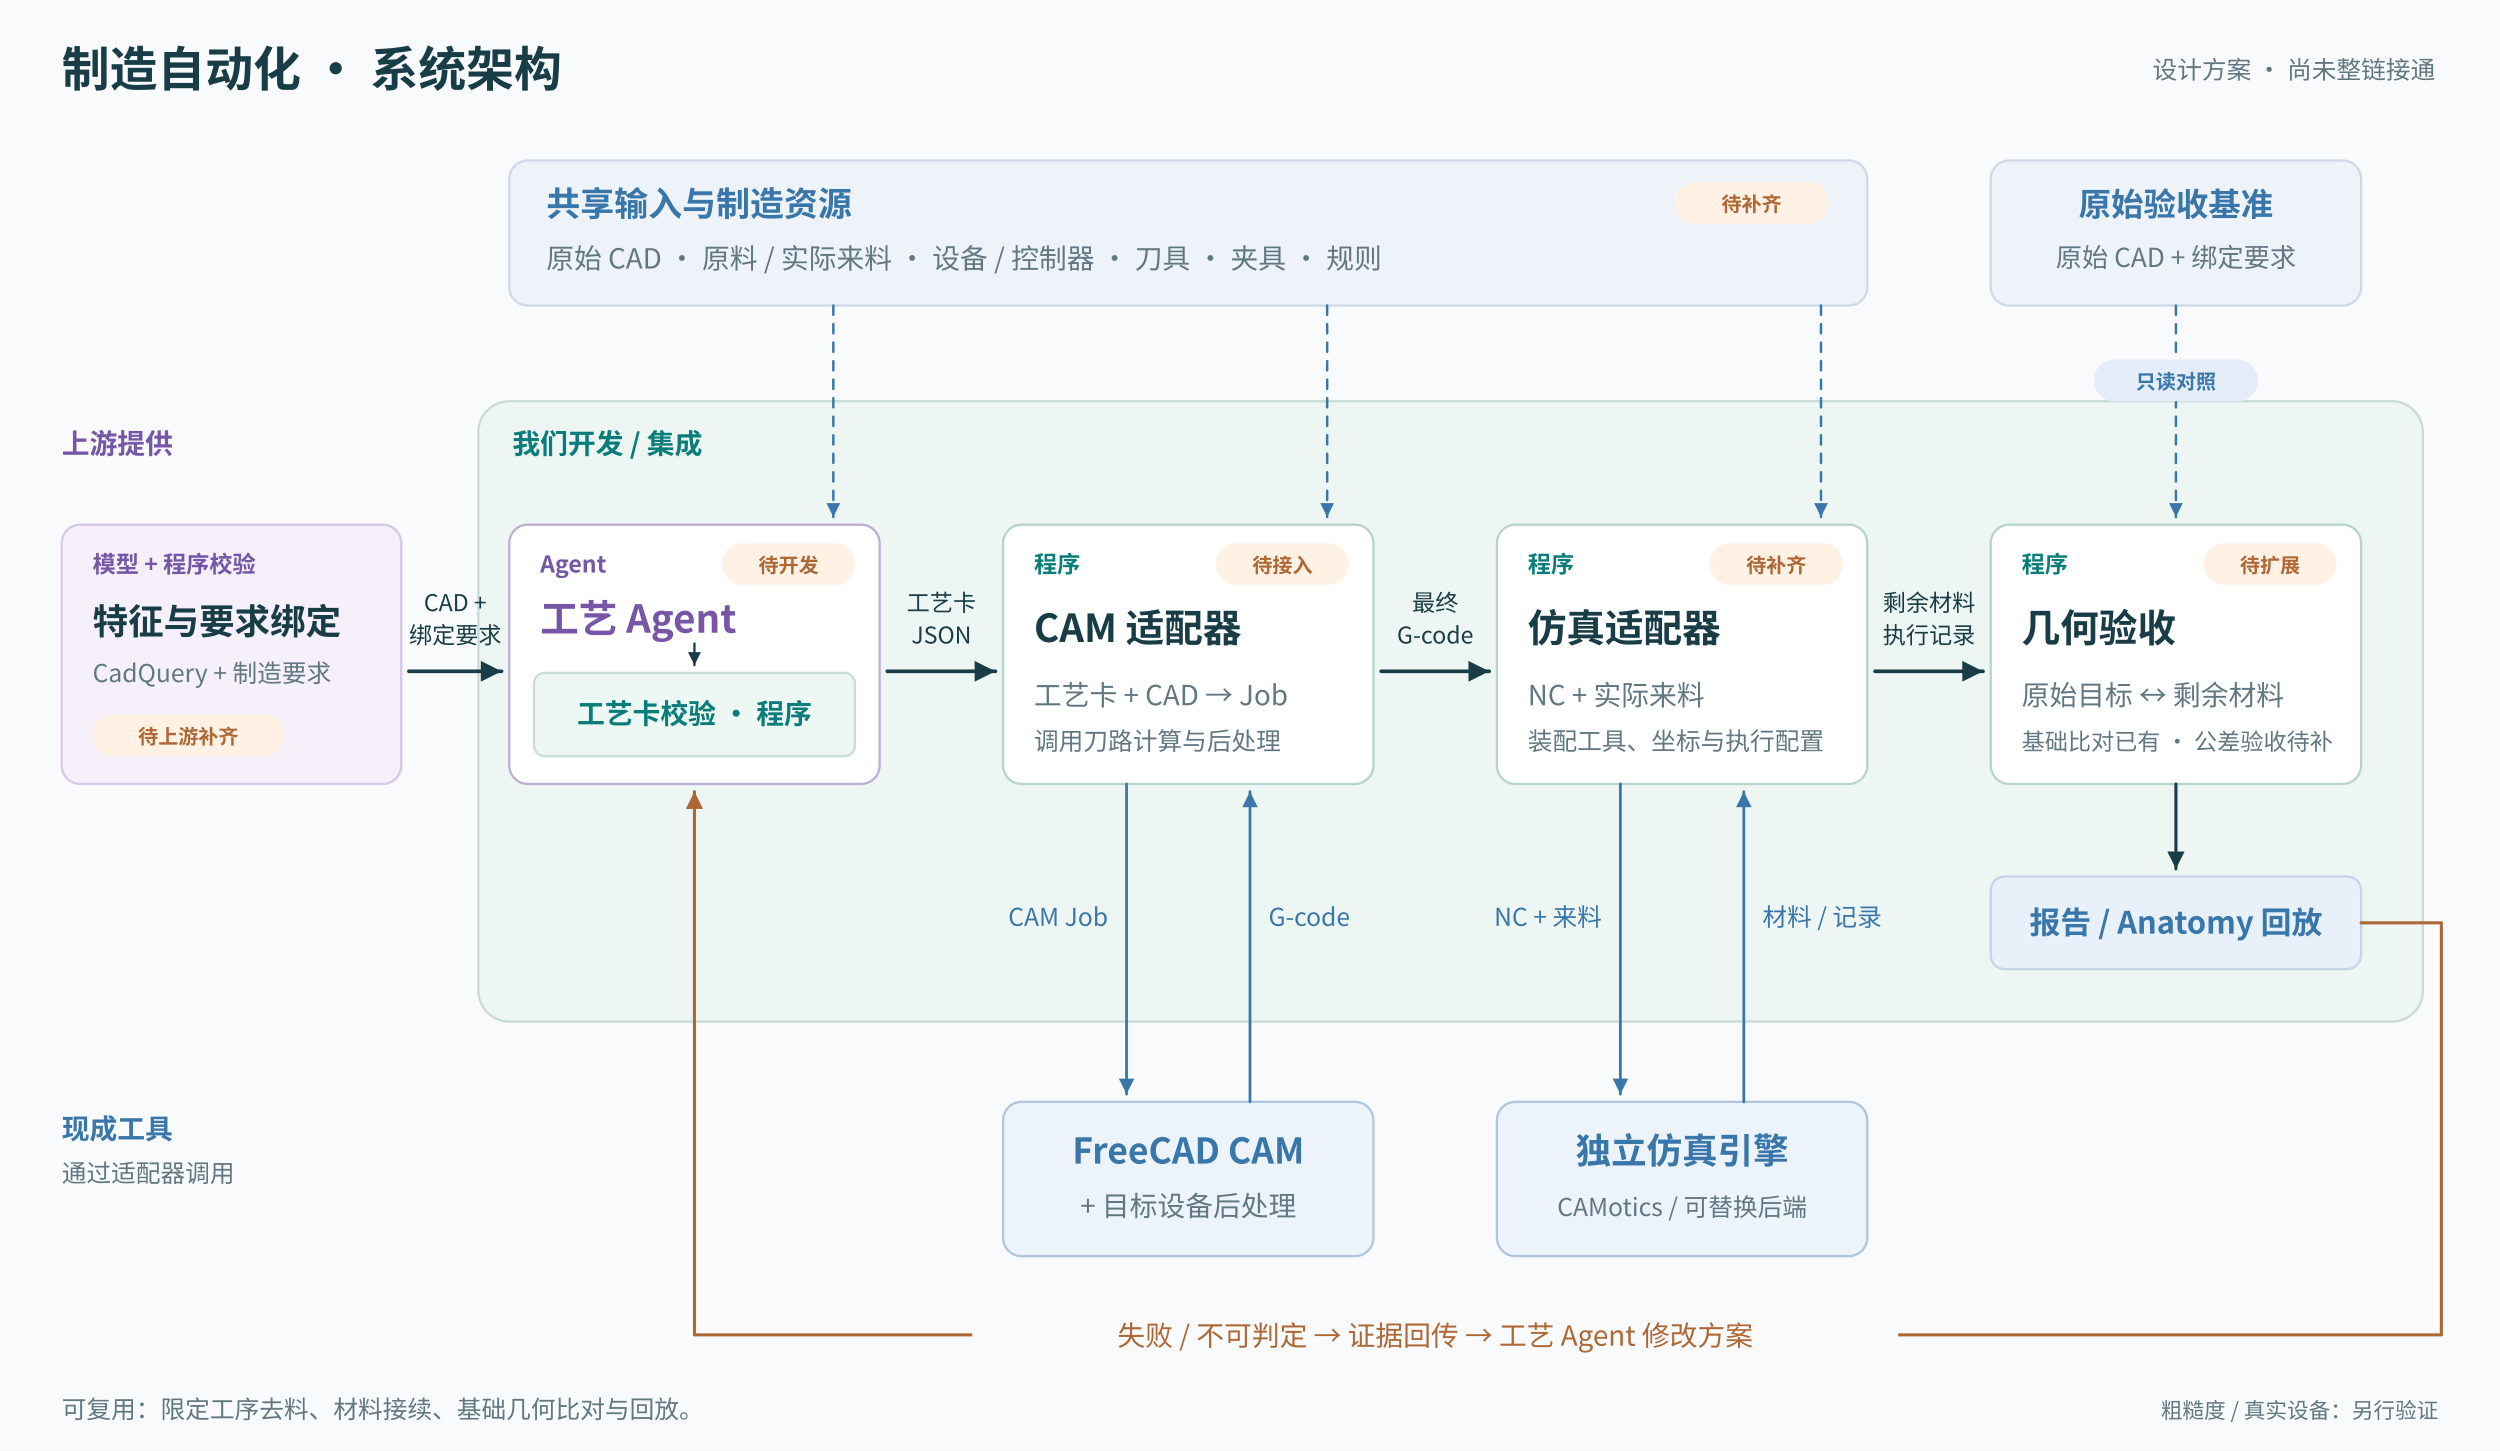
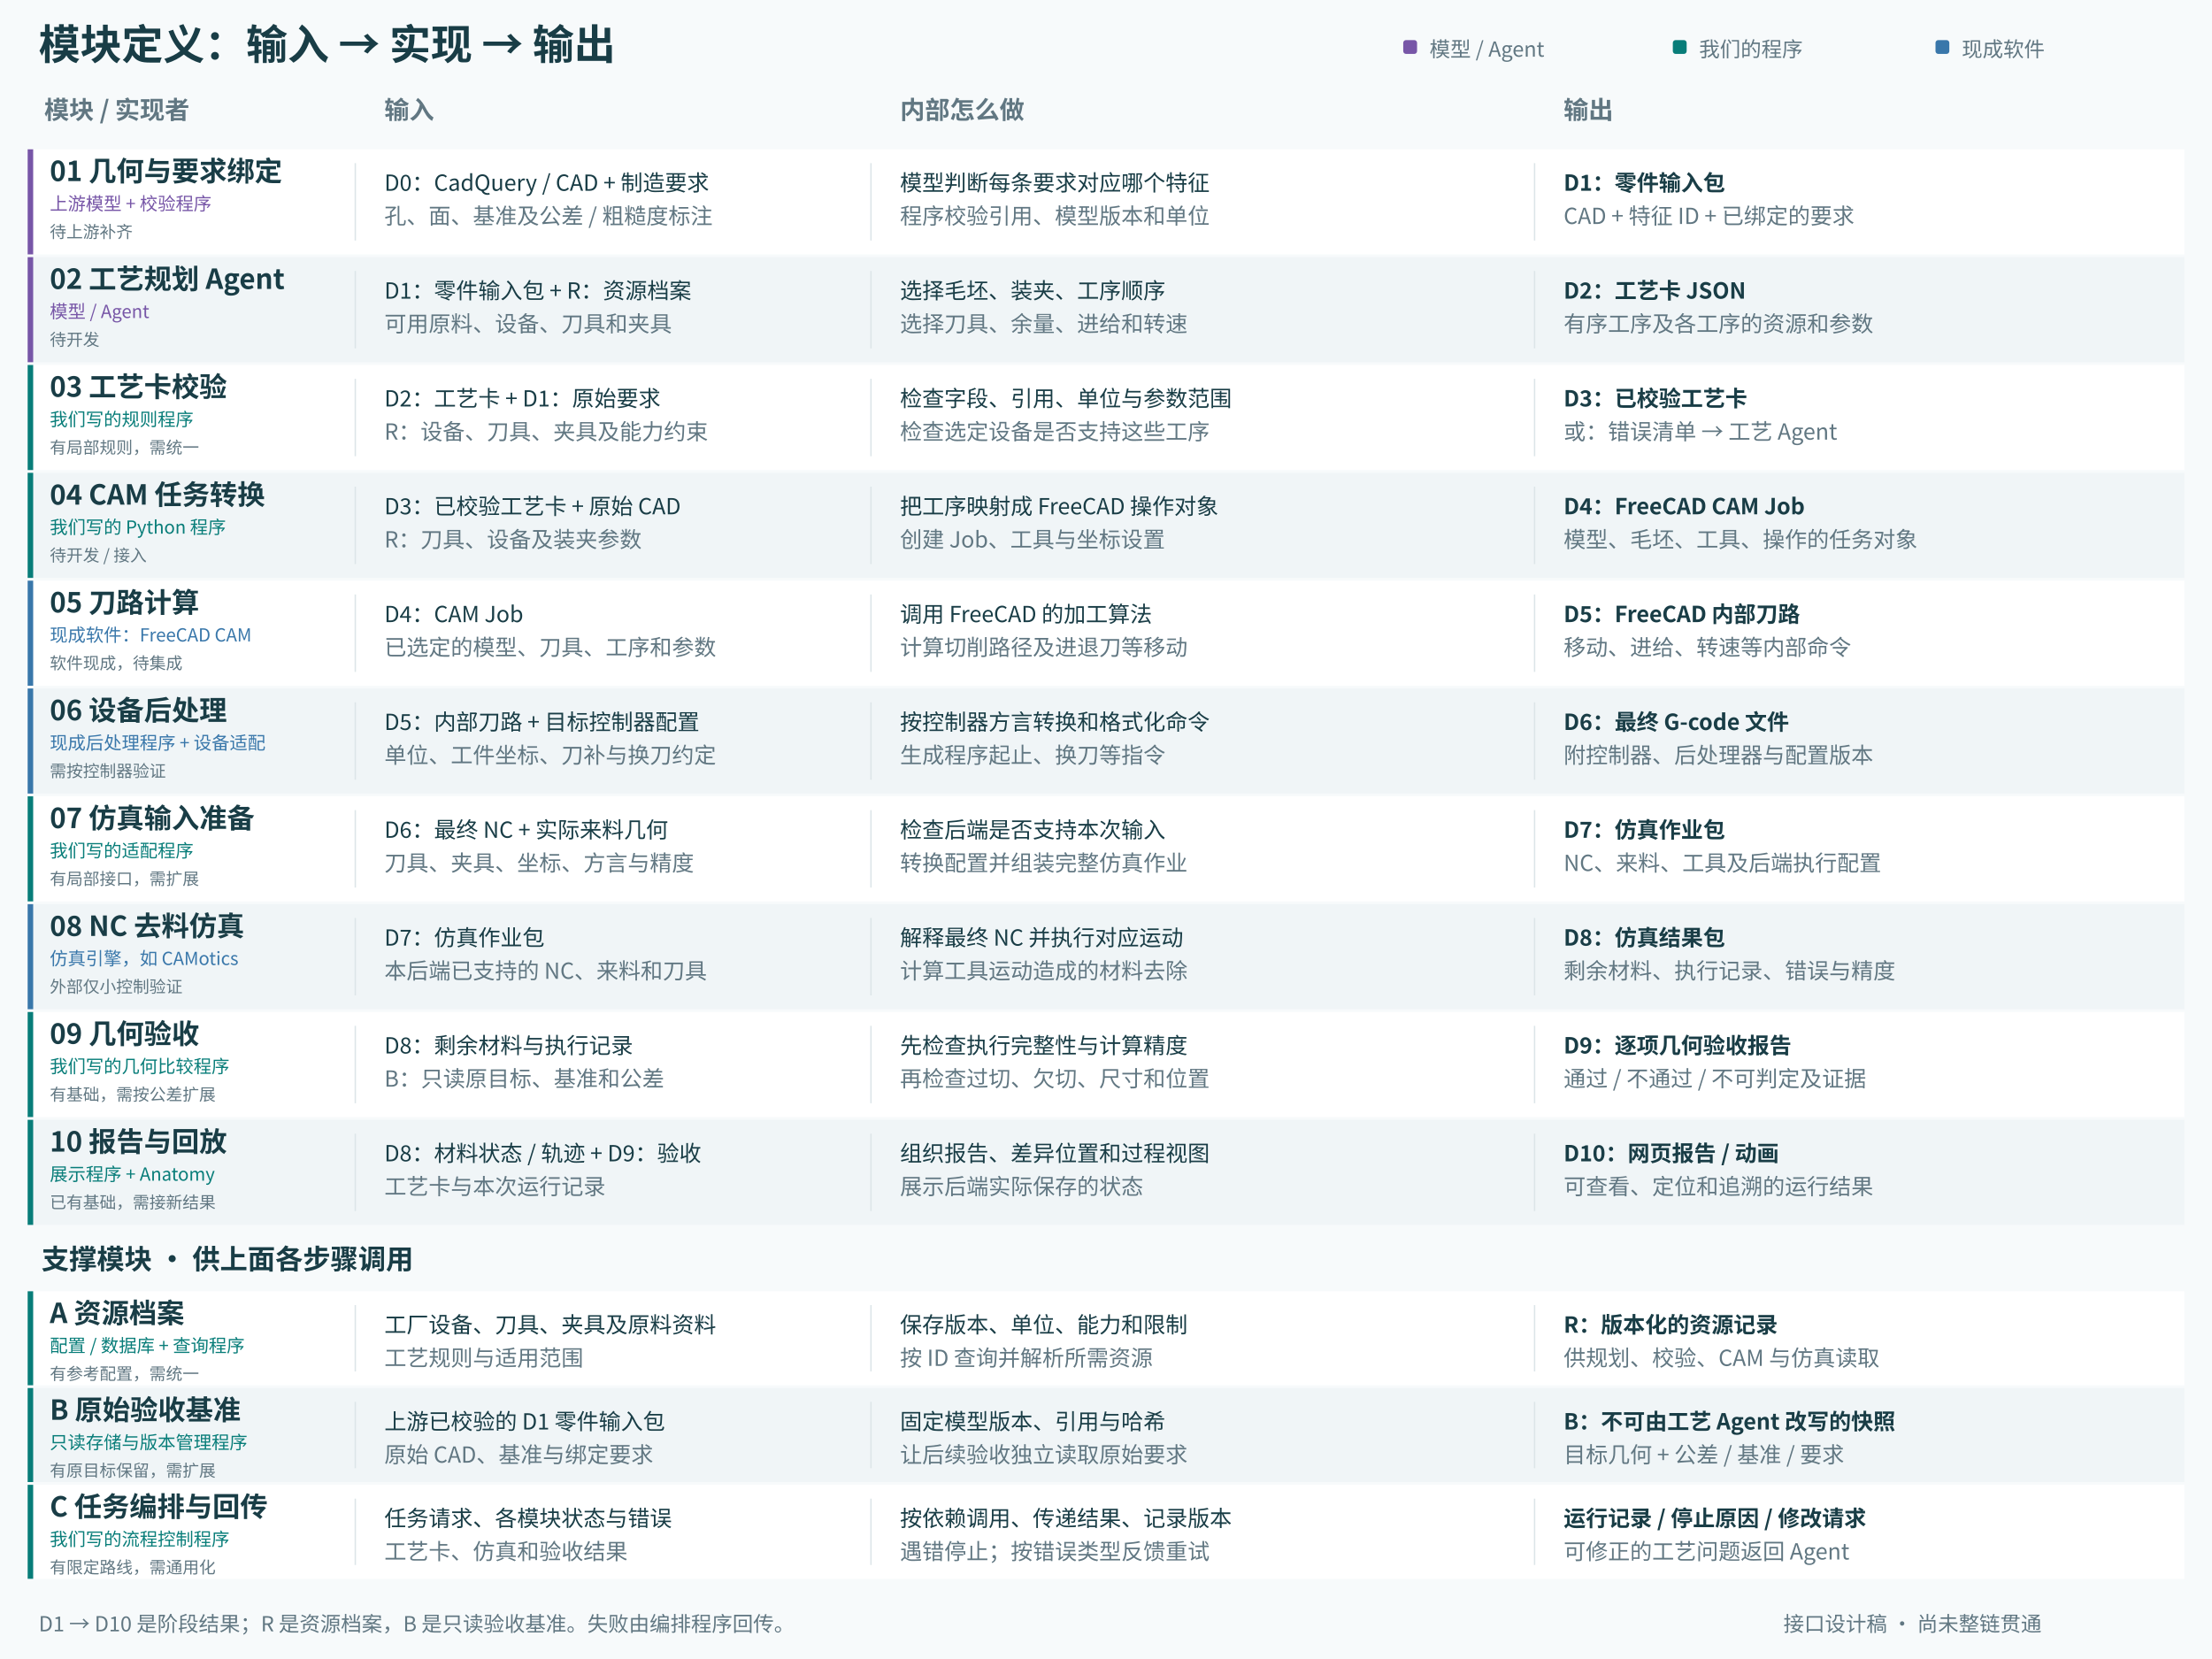
- <svg xmlns="http://www.w3.org/2000/svg" width="1620" height="940" viewBox="0 0 1620 940" role="img" aria-labelledby="title desc">
-   <defs>
-     <marker id="forward" viewBox="0 0 10 10" refX="8" refY="5" markerWidth="7" markerHeight="7" orient="auto">
-       <path d="M0 1L8 5L0 9Z" fill="#193d46" />
-     </marker>
-     <marker id="read" viewBox="0 0 10 10" refX="8" refY="5" markerWidth="7" markerHeight="7" orient="auto">
-       <path d="M0 1L8 5L0 9Z" fill="#3977aa" />
-     </marker>
-     <marker id="feedback" viewBox="0 0 10 10" refX="8" refY="5" markerWidth="7" markerHeight="7" orient="auto">
-       <path d="M0 1L8 5L0 9Z" fill="#ad6835" />
-     </marker>
-   </defs>
+ <svg xmlns="http://www.w3.org/2000/svg" width="1600" height="1200" viewBox="0 0 1600 1200" role="img" aria-labelledby="title desc">
  <g font-family="system-ui,'Noto Sans CJK SC','Microsoft YaHei','Droid Sans Fallback',sans-serif">
-     <rect x="0" y="0" width="1620" height="940" rx="0" fill="#f8fafb" stroke="none" stroke-width="1.5" />
-     <text x="40" y="56" font-size="31" fill="#193d46" text-anchor="start" font-weight="700">制造自动化 · 系统架构</text>
-     <text x="1578" y="51" font-size="16" fill="#617782" text-anchor="end" font-weight="400">设计方案 · 尚未整链接通</text>
-     <rect x="310" y="260" width="1260" height="402" rx="20" fill="#eef6f4" stroke="#c7dcd7" stroke-width="1.5" />
-     <text x="332" y="294" font-size="18" fill="#087d79" text-anchor="start" font-weight="600">我们开发 / 集成</text>
-     <text x="40" y="294" font-size="18" fill="#7756a7" text-anchor="start" font-weight="600">上游提供</text>
-     <rect x="330" y="104" width="880" height="94" rx="12" fill="#eef3fa" stroke="#cfdae9" stroke-width="1.5" />
-     <text x="354" y="140" font-size="22" fill="#3977aa" text-anchor="start" font-weight="600">共享输入与制造资源</text>
-     <text x="354" y="174" font-size="18" fill="#617782" text-anchor="start" font-weight="400">原始 CAD · 原料 / 实际来料 · 设备 / 控制器 · 刀具 · 夹具 · 规则</text>
-     <rect x="1085" y="118" width="100" height="27" rx="13" fill="#fff2e5" stroke="none" stroke-width="1.5" />
-     <text x="1135" y="137" font-size="13" fill="#ad6835" text-anchor="middle" font-weight="600">待补齐</text>
-     <path d="M540 198V335" fill="none" stroke="#3977aa" stroke-width="1.6" stroke-linecap="round" stroke-linejoin="round" stroke-dasharray="6 6" marker-end="url(#read)" />
-     <path d="M860 198V335" fill="none" stroke="#3977aa" stroke-width="1.6" stroke-linecap="round" stroke-linejoin="round" stroke-dasharray="6 6" marker-end="url(#read)" />
-     <path d="M1180 198V335" fill="none" stroke="#3977aa" stroke-width="1.6" stroke-linecap="round" stroke-linejoin="round" stroke-dasharray="6 6" marker-end="url(#read)" />
-     <rect x="1290" y="104" width="240" height="94" rx="12" fill="#eef3fa" stroke="#cfdae9" stroke-width="1.5" />
-     <text x="1410" y="140" font-size="21" fill="#3977aa" text-anchor="middle" font-weight="600">原始验收基准</text>
-     <text x="1410" y="173" font-size="17" fill="#617782" text-anchor="middle" font-weight="400">原始 CAD + 绑定要求</text>
-     <path d="M1410 198V335" fill="none" stroke="#3977aa" stroke-width="1.6" stroke-linecap="round" stroke-linejoin="round" stroke-dasharray="6 6" marker-end="url(#read)" />
-     <rect x="1357" y="233" width="106" height="27" rx="13" fill="#e4edf9" stroke="none" stroke-width="1.5" />
-     <text x="1410" y="252" font-size="13" fill="#3977aa" text-anchor="middle" font-weight="600">只读对照</text>
-     <rect x="40" y="340" width="220" height="168" rx="12" fill="#f5f0fa" stroke="#d6c9e4" stroke-width="1.5" />
-     <text x="60" y="371" font-size="15" fill="#7756a7" text-anchor="start" font-weight="600">模型 + 程序校验</text>
-     <text x="60" y="411" font-size="23" fill="#193d46" text-anchor="start" font-weight="600">特征与要求绑定</text>
-     <text x="60" y="442" font-size="16" fill="#617782" text-anchor="start" font-weight="400">CadQuery + 制造要求</text>
-     <rect x="60" y="463" width="124" height="27" rx="13" fill="#fff2e5" stroke="none" stroke-width="1.5" />
-     <text x="122" y="482" font-size="13" fill="#ad6835" text-anchor="middle" font-weight="600">待上游补齐</text>
-     <rect x="330" y="340" width="240" height="168" rx="12" fill="#fff" stroke="#bfaed3" stroke-width="1.5" />
-     <text x="350" y="371" font-size="15" fill="#7756a7" text-anchor="start" font-weight="600">Agent</text>
-     <rect x="468" y="352" width="86" height="27" rx="13" fill="#fff2e5" stroke="none" stroke-width="1.5" />
-     <text x="511" y="371" font-size="13" fill="#ad6835" text-anchor="middle" font-weight="600">待开发</text>
-     <text x="350" y="410" font-size="25" fill="#7756a7" text-anchor="start" font-weight="650">工艺 Agent</text>
-     <path d="M450 417V431" fill="none" stroke="#193d46" stroke-width="1.5" stroke-linecap="round" stroke-linejoin="round" marker-end="url(#forward)" />
-     <rect x="346" y="436" width="208" height="54" rx="7" fill="#edf7f4" stroke="#c8ded6" stroke-width="1.5" />
-     <text x="450" y="469" font-size="18" fill="#087d79" text-anchor="middle" font-weight="600">工艺卡校验 · 程序</text>
-     <rect x="650" y="340" width="240" height="168" rx="12" fill="#fff" stroke="#b5d5cc" stroke-width="1.5" />
-     <text x="670" y="371" font-size="15" fill="#087d79" text-anchor="start" font-weight="600">程序</text>
-     <rect x="788" y="352" width="86" height="27" rx="13" fill="#fff2e5" stroke="none" stroke-width="1.5" />
-     <text x="831" y="371" font-size="13" fill="#ad6835" text-anchor="middle" font-weight="600">待接入</text>
-     <text x="670" y="416" font-size="25" fill="#193d46" text-anchor="start" font-weight="650">CAM 适配器</text>
-     <text x="670" y="457" font-size="18" fill="#617782" text-anchor="start" font-weight="400">工艺卡 + CAD → Job</text>
-     <text x="670" y="486" font-size="16" fill="#617782" text-anchor="start" font-weight="400">调用刀路计算与后处理</text>
-     <rect x="970" y="340" width="240" height="168" rx="12" fill="#fff" stroke="#b5d5cc" stroke-width="1.5" />
-     <text x="990" y="371" font-size="15" fill="#087d79" text-anchor="start" font-weight="600">程序</text>
-     <rect x="1108" y="352" width="86" height="27" rx="13" fill="#fff2e5" stroke="none" stroke-width="1.5" />
-     <text x="1151" y="371" font-size="13" fill="#ad6835" text-anchor="middle" font-weight="600">待补齐</text>
-     <text x="990" y="416" font-size="25" fill="#193d46" text-anchor="start" font-weight="650">仿真适配器</text>
-     <text x="990" y="457" font-size="18" fill="#617782" text-anchor="start" font-weight="400">NC + 实际来料</text>
-     <text x="990" y="486" font-size="16" fill="#617782" text-anchor="start" font-weight="400">装配工具、坐标与执行配置</text>
-     <rect x="1290" y="340" width="240" height="168" rx="12" fill="#fff" stroke="#b5d5cc" stroke-width="1.5" />
-     <text x="1310" y="371" font-size="15" fill="#087d79" text-anchor="start" font-weight="600">程序</text>
-     <rect x="1428" y="352" width="86" height="27" rx="13" fill="#fff2e5" stroke="none" stroke-width="1.5" />
-     <text x="1471" y="371" font-size="13" fill="#ad6835" text-anchor="middle" font-weight="600">待扩展</text>
-     <text x="1310" y="416" font-size="25" fill="#193d46" text-anchor="start" font-weight="650">几何验收</text>
-     <text x="1310" y="457" font-size="18" fill="#617782" text-anchor="start" font-weight="400">原始目标 ↔ 剩余材料</text>
-     <text x="1310" y="486" font-size="15" fill="#617782" text-anchor="start" font-weight="400">基础比对已有 · 公差验收待补</text>
-     <text x="295" y="396" font-size="15" fill="#193d46" text-anchor="middle" font-weight="500">CAD +</text>
-     <text x="295" y="417" font-size="15" fill="#193d46" text-anchor="middle" font-weight="500">绑定要求</text>
-     <path d="M265 435H325" fill="none" stroke="#193d46" stroke-width="2.4" stroke-linecap="round" stroke-linejoin="round" marker-end="url(#forward)" />
-     <text x="610" y="396" font-size="15" fill="#193d46" text-anchor="middle" font-weight="500">工艺卡</text>
-     <text x="610" y="417" font-size="15" fill="#193d46" text-anchor="middle" font-weight="500">JSON</text>
-     <path d="M575 435H645" fill="none" stroke="#193d46" stroke-width="2.4" stroke-linecap="round" stroke-linejoin="round" marker-end="url(#forward)" />
-     <text x="930" y="396" font-size="15" fill="#193d46" text-anchor="middle" font-weight="500">最终</text>
-     <text x="930" y="417" font-size="15" fill="#193d46" text-anchor="middle" font-weight="500">G-code</text>
-     <path d="M895 435H965" fill="none" stroke="#193d46" stroke-width="2.4" stroke-linecap="round" stroke-linejoin="round" marker-end="url(#forward)" />
-     <text x="1250" y="396" font-size="15" fill="#193d46" text-anchor="middle" font-weight="500">剩余材料</text>
-     <text x="1250" y="417" font-size="15" fill="#193d46" text-anchor="middle" font-weight="500">执行记录</text>
-     <path d="M1215 435H1285" fill="none" stroke="#193d46" stroke-width="2.4" stroke-linecap="round" stroke-linejoin="round" marker-end="url(#forward)" />
-     <path d="M1410 508V563" fill="none" stroke="#193d46" stroke-width="2" stroke-linecap="round" stroke-linejoin="round" marker-end="url(#forward)" />
-     <rect x="1290" y="568" width="240" height="60" rx="9" fill="#e8f0f9" stroke="#c4d5e8" stroke-width="1.5" />
-     <text x="1410" y="605" font-size="20" fill="#3977aa" text-anchor="middle" font-weight="600">报告 / Anatomy 回放</text>
-     <text x="40" y="738" font-size="18" fill="#3977aa" text-anchor="start" font-weight="600">现成工具</text>
-     <text x="40" y="766" font-size="16" fill="#617782" text-anchor="start" font-weight="400">通过适配器调用</text>
-     <rect x="650" y="714" width="240" height="100" rx="12" fill="#edf3fb" stroke="#afc6df" stroke-width="1.5" />
-     <text x="770" y="754" font-size="23" fill="#3977aa" text-anchor="middle" font-weight="650">FreeCAD CAM</text>
-     <text x="770" y="788" font-size="18" fill="#617782" text-anchor="middle" font-weight="400">+ 目标设备后处理</text>
-     <path d="M730 508V709" fill="none" stroke="#3977aa" stroke-width="1.8" stroke-linecap="round" stroke-linejoin="round" marker-end="url(#read)" />
-     <path d="M810 714V513" fill="none" stroke="#3977aa" stroke-width="1.8" stroke-linecap="round" stroke-linejoin="round" marker-end="url(#read)" />
-     <text x="718" y="600" font-size="16" fill="#3977aa" text-anchor="end" font-weight="400">CAM Job</text>
-     <text x="822" y="600" font-size="16" fill="#3977aa" text-anchor="start" font-weight="400">G-code</text>
-     <rect x="970" y="714" width="240" height="100" rx="12" fill="#edf3fb" stroke="#afc6df" stroke-width="1.5" />
-     <text x="1090" y="754" font-size="23" fill="#3977aa" text-anchor="middle" font-weight="650">独立仿真引擎</text>
-     <text x="1090" y="788" font-size="16" fill="#617782" text-anchor="middle" font-weight="400">CAMotics / 可替换后端</text>
-     <path d="M1050 508V709" fill="none" stroke="#3977aa" stroke-width="1.8" stroke-linecap="round" stroke-linejoin="round" marker-end="url(#read)" />
-     <path d="M1130 714V513" fill="none" stroke="#3977aa" stroke-width="1.8" stroke-linecap="round" stroke-linejoin="round" marker-end="url(#read)" />
-     <text x="1038" y="600" font-size="16" fill="#3977aa" text-anchor="end" font-weight="400">NC + 来料</text>
-     <text x="1142" y="600" font-size="16" fill="#3977aa" text-anchor="start" font-weight="400">材料 / 记录</text>
-     <path d="M1530 598H1582V865H450V513" fill="none" stroke="#ad6835" stroke-width="2" stroke-linecap="round" stroke-linejoin="round" marker-end="url(#feedback)" />
-     <rect x="630" y="849" width="600" height="32" rx="0" fill="#f8fafb" stroke="none" stroke-width="1.5" />
-     <text x="930" y="872" font-size="18" fill="#ad6835" text-anchor="middle" font-weight="500">失败 / 不可判定 → 证据回传 → 工艺 Agent 修改方案</text>
-     <text x="40" y="919" font-size="16" fill="#617782" text-anchor="start" font-weight="400">可复用：限定工序去料、材料接续、基础几何比对与回放。</text>
-     <text x="1580" y="919" font-size="14" fill="#617782" text-anchor="end" font-weight="400">粗糙度 / 真实设备：另行验证</text>
+     <rect x="0" y="0" width="1600" height="1200" rx="0" fill="#f7fafb" stroke="none" />
+     <text x="28" y="43" font-size="30" fill="#193d46" font-weight="700">模块定义：输入 → 实现 → 输出</text>
+     <rect x="1015" y="29" width="10" height="10" rx="2" fill="#7756a7" stroke="none" />
+     <text x="1034" y="41" font-size="15" fill="#617782" font-weight="400">模型 / Agent</text>
+     <rect x="1210" y="29" width="10" height="10" rx="2" fill="#087d79" stroke="none" />
+     <text x="1229" y="41" font-size="15" fill="#617782" font-weight="400">我们的程序</text>
+     <rect x="1400" y="29" width="10" height="10" rx="2" fill="#3977aa" stroke="none" />
+     <text x="1419" y="41" font-size="15" fill="#617782" font-weight="400">现成软件</text>
+     <text x="32" y="86" font-size="18" fill="#617782" font-weight="600">模块 / 实现者</text>
+     <text x="278" y="86" font-size="18" fill="#617782" font-weight="600">输入</text>
+     <text x="651" y="86" font-size="18" fill="#617782" font-weight="600">内部怎么做</text>
+     <text x="1131" y="86" font-size="18" fill="#617782" font-weight="600">输出</text>
+     <rect x="20" y="108" width="1560" height="76" rx="0" fill="#fff" stroke="none" />
+     <rect x="20" y="108" width="4" height="76" rx="0" fill="#7756a7" stroke="none" />
+     <text x="36" y="131" font-size="20" fill="#193d46" font-weight="600">01  几何与要求绑定</text>
+     <text x="36" y="152" font-size="13" fill="#7756a7" font-weight="500">上游模型 + 校验程序</text>
+     <text x="36" y="172" font-size="12" fill="#617782" font-weight="400">待上游补齐</text>
+     <text x="278" y="138" font-size="16" fill="#193d46" font-weight="400">D0：CadQuery / CAD + 制造要求</text>
+     <text x="278" y="162" font-size="16" fill="#617782" font-weight="400">孔、面、基准及公差 / 粗糙度标注</text>
+     <text x="651" y="138" font-size="16" fill="#193d46" font-weight="400">模型判断每条要求对应哪个特征</text>
+     <text x="651" y="162" font-size="16" fill="#617782" font-weight="400">程序校验引用、模型版本和单位</text>
+     <text x="1131" y="138" font-size="16" fill="#193d46" font-weight="600">D1：零件输入包</text>
+     <text x="1131" y="162" font-size="16" fill="#617782" font-weight="400">CAD + 特征 ID + 已绑定的要求</text>
+     <path d="M257 118V174" stroke="#dce5e8" stroke-width="1" />
+     <path d="M630 118V174" stroke="#dce5e8" stroke-width="1" />
+     <path d="M1110 118V174" stroke="#dce5e8" stroke-width="1" />
+     <rect x="20" y="186" width="1560" height="76" rx="0" fill="#f0f5f7" stroke="none" />
+     <rect x="20" y="186" width="4" height="76" rx="0" fill="#7756a7" stroke="none" />
+     <text x="36" y="209" font-size="20" fill="#193d46" font-weight="600">02  工艺规划 Agent</text>
+     <text x="36" y="230" font-size="13" fill="#7756a7" font-weight="500">模型 / Agent</text>
+     <text x="36" y="250" font-size="12" fill="#617782" font-weight="400">待开发</text>
+     <text x="278" y="216" font-size="16" fill="#193d46" font-weight="400">D1：零件输入包 + R：资源档案</text>
+     <text x="278" y="240" font-size="16" fill="#617782" font-weight="400">可用原料、设备、刀具和夹具</text>
+     <text x="651" y="216" font-size="16" fill="#193d46" font-weight="400">选择毛坯、装夹、工序顺序</text>
+     <text x="651" y="240" font-size="16" fill="#617782" font-weight="400">选择刀具、余量、进给和转速</text>
+     <text x="1131" y="216" font-size="16" fill="#193d46" font-weight="600">D2：工艺卡 JSON</text>
+     <text x="1131" y="240" font-size="16" fill="#617782" font-weight="400">有序工序及各工序的资源和参数</text>
+     <path d="M257 196V252" stroke="#dce5e8" stroke-width="1" />
+     <path d="M630 196V252" stroke="#dce5e8" stroke-width="1" />
+     <path d="M1110 196V252" stroke="#dce5e8" stroke-width="1" />
+     <rect x="20" y="264" width="1560" height="76" rx="0" fill="#fff" stroke="none" />
+     <rect x="20" y="264" width="4" height="76" rx="0" fill="#087d79" stroke="none" />
+     <text x="36" y="287" font-size="20" fill="#193d46" font-weight="600">03  工艺卡校验</text>
+     <text x="36" y="308" font-size="13" fill="#087d79" font-weight="500">我们写的规则程序</text>
+     <text x="36" y="328" font-size="12" fill="#617782" font-weight="400">有局部规则，需统一</text>
+     <text x="278" y="294" font-size="16" fill="#193d46" font-weight="400">D2：工艺卡 + D1：原始要求</text>
+     <text x="278" y="318" font-size="16" fill="#617782" font-weight="400">R：设备、刀具、夹具及能力约束</text>
+     <text x="651" y="294" font-size="16" fill="#193d46" font-weight="400">检查字段、引用、单位与参数范围</text>
+     <text x="651" y="318" font-size="16" fill="#617782" font-weight="400">检查选定设备是否支持这些工序</text>
+     <text x="1131" y="294" font-size="16" fill="#193d46" font-weight="600">D3：已校验工艺卡</text>
+     <text x="1131" y="318" font-size="16" fill="#617782" font-weight="400">或：错误清单 → 工艺 Agent</text>
+     <path d="M257 274V330" stroke="#dce5e8" stroke-width="1" />
+     <path d="M630 274V330" stroke="#dce5e8" stroke-width="1" />
+     <path d="M1110 274V330" stroke="#dce5e8" stroke-width="1" />
+     <rect x="20" y="342" width="1560" height="76" rx="0" fill="#f0f5f7" stroke="none" />
+     <rect x="20" y="342" width="4" height="76" rx="0" fill="#087d79" stroke="none" />
+     <text x="36" y="365" font-size="20" fill="#193d46" font-weight="600">04  CAM 任务转换</text>
+     <text x="36" y="386" font-size="13" fill="#087d79" font-weight="500">我们写的 Python 程序</text>
+     <text x="36" y="406" font-size="12" fill="#617782" font-weight="400">待开发 / 接入</text>
+     <text x="278" y="372" font-size="16" fill="#193d46" font-weight="400">D3：已校验工艺卡 + 原始 CAD</text>
+     <text x="278" y="396" font-size="16" fill="#617782" font-weight="400">R：刀具、设备及装夹参数</text>
+     <text x="651" y="372" font-size="16" fill="#193d46" font-weight="400">把工序映射成 FreeCAD 操作对象</text>
+     <text x="651" y="396" font-size="16" fill="#617782" font-weight="400">创建 Job、工具与坐标设置</text>
+     <text x="1131" y="372" font-size="16" fill="#193d46" font-weight="600">D4：FreeCAD CAM Job</text>
+     <text x="1131" y="396" font-size="16" fill="#617782" font-weight="400">模型、毛坯、工具、操作的任务对象</text>
+     <path d="M257 352V408" stroke="#dce5e8" stroke-width="1" />
+     <path d="M630 352V408" stroke="#dce5e8" stroke-width="1" />
+     <path d="M1110 352V408" stroke="#dce5e8" stroke-width="1" />
+     <rect x="20" y="420" width="1560" height="76" rx="0" fill="#fff" stroke="none" />
+     <rect x="20" y="420" width="4" height="76" rx="0" fill="#3977aa" stroke="none" />
+     <text x="36" y="443" font-size="20" fill="#193d46" font-weight="600">05  刀路计算</text>
+     <text x="36" y="464" font-size="13" fill="#3977aa" font-weight="500">现成软件：FreeCAD CAM</text>
+     <text x="36" y="484" font-size="12" fill="#617782" font-weight="400">软件现成，待集成</text>
+     <text x="278" y="450" font-size="16" fill="#193d46" font-weight="400">D4：CAM Job</text>
+     <text x="278" y="474" font-size="16" fill="#617782" font-weight="400">已选定的模型、刀具、工序和参数</text>
+     <text x="651" y="450" font-size="16" fill="#193d46" font-weight="400">调用 FreeCAD 的加工算法</text>
+     <text x="651" y="474" font-size="16" fill="#617782" font-weight="400">计算切削路径及进退刀等移动</text>
+     <text x="1131" y="450" font-size="16" fill="#193d46" font-weight="600">D5：FreeCAD 内部刀路</text>
+     <text x="1131" y="474" font-size="16" fill="#617782" font-weight="400">移动、进给、转速等内部命令</text>
+     <path d="M257 430V486" stroke="#dce5e8" stroke-width="1" />
+     <path d="M630 430V486" stroke="#dce5e8" stroke-width="1" />
+     <path d="M1110 430V486" stroke="#dce5e8" stroke-width="1" />
+     <rect x="20" y="498" width="1560" height="76" rx="0" fill="#f0f5f7" stroke="none" />
+     <rect x="20" y="498" width="4" height="76" rx="0" fill="#3977aa" stroke="none" />
+     <text x="36" y="521" font-size="20" fill="#193d46" font-weight="600">06  设备后处理</text>
+     <text x="36" y="542" font-size="13" fill="#3977aa" font-weight="500">现成后处理程序 + 设备适配</text>
+     <text x="36" y="562" font-size="12" fill="#617782" font-weight="400">需按控制器验证</text>
+     <text x="278" y="528" font-size="16" fill="#193d46" font-weight="400">D5：内部刀路 + 目标控制器配置</text>
+     <text x="278" y="552" font-size="16" fill="#617782" font-weight="400">单位、工件坐标、刀补与换刀约定</text>
+     <text x="651" y="528" font-size="16" fill="#193d46" font-weight="400">按控制器方言转换和格式化命令</text>
+     <text x="651" y="552" font-size="16" fill="#617782" font-weight="400">生成程序起止、换刀等指令</text>
+     <text x="1131" y="528" font-size="16" fill="#193d46" font-weight="600">D6：最终 G-code 文件</text>
+     <text x="1131" y="552" font-size="16" fill="#617782" font-weight="400">附控制器、后处理器与配置版本</text>
+     <path d="M257 508V564" stroke="#dce5e8" stroke-width="1" />
+     <path d="M630 508V564" stroke="#dce5e8" stroke-width="1" />
+     <path d="M1110 508V564" stroke="#dce5e8" stroke-width="1" />
+     <rect x="20" y="576" width="1560" height="76" rx="0" fill="#fff" stroke="none" />
+     <rect x="20" y="576" width="4" height="76" rx="0" fill="#087d79" stroke="none" />
+     <text x="36" y="599" font-size="20" fill="#193d46" font-weight="600">07  仿真输入准备</text>
+     <text x="36" y="620" font-size="13" fill="#087d79" font-weight="500">我们写的适配程序</text>
+     <text x="36" y="640" font-size="12" fill="#617782" font-weight="400">有局部接口，需扩展</text>
+     <text x="278" y="606" font-size="16" fill="#193d46" font-weight="400">D6：最终 NC + 实际来料几何</text>
+     <text x="278" y="630" font-size="16" fill="#617782" font-weight="400">刀具、夹具、坐标、方言与精度</text>
+     <text x="651" y="606" font-size="16" fill="#193d46" font-weight="400">检查后端是否支持本次输入</text>
+     <text x="651" y="630" font-size="16" fill="#617782" font-weight="400">转换配置并组装完整仿真作业</text>
+     <text x="1131" y="606" font-size="16" fill="#193d46" font-weight="600">D7：仿真作业包</text>
+     <text x="1131" y="630" font-size="16" fill="#617782" font-weight="400">NC、来料、工具及后端执行配置</text>
+     <path d="M257 586V642" stroke="#dce5e8" stroke-width="1" />
+     <path d="M630 586V642" stroke="#dce5e8" stroke-width="1" />
+     <path d="M1110 586V642" stroke="#dce5e8" stroke-width="1" />
+     <rect x="20" y="654" width="1560" height="76" rx="0" fill="#f0f5f7" stroke="none" />
+     <rect x="20" y="654" width="4" height="76" rx="0" fill="#3977aa" stroke="none" />
+     <text x="36" y="677" font-size="20" fill="#193d46" font-weight="600">08  NC 去料仿真</text>
+     <text x="36" y="698" font-size="13" fill="#3977aa" font-weight="500">仿真引擎，如 CAMotics</text>
+     <text x="36" y="718" font-size="12" fill="#617782" font-weight="400">外部仅小控制验证</text>
+     <text x="278" y="684" font-size="16" fill="#193d46" font-weight="400">D7：仿真作业包</text>
+     <text x="278" y="708" font-size="16" fill="#617782" font-weight="400">本后端已支持的 NC、来料和刀具</text>
+     <text x="651" y="684" font-size="16" fill="#193d46" font-weight="400">解释最终 NC 并执行对应运动</text>
+     <text x="651" y="708" font-size="16" fill="#617782" font-weight="400">计算工具运动造成的材料去除</text>
+     <text x="1131" y="684" font-size="16" fill="#193d46" font-weight="600">D8：仿真结果包</text>
+     <text x="1131" y="708" font-size="16" fill="#617782" font-weight="400">剩余材料、执行记录、错误与精度</text>
+     <path d="M257 664V720" stroke="#dce5e8" stroke-width="1" />
+     <path d="M630 664V720" stroke="#dce5e8" stroke-width="1" />
+     <path d="M1110 664V720" stroke="#dce5e8" stroke-width="1" />
+     <rect x="20" y="732" width="1560" height="76" rx="0" fill="#fff" stroke="none" />
+     <rect x="20" y="732" width="4" height="76" rx="0" fill="#087d79" stroke="none" />
+     <text x="36" y="755" font-size="20" fill="#193d46" font-weight="600">09  几何验收</text>
+     <text x="36" y="776" font-size="13" fill="#087d79" font-weight="500">我们写的几何比较程序</text>
+     <text x="36" y="796" font-size="12" fill="#617782" font-weight="400">有基础，需按公差扩展</text>
+     <text x="278" y="762" font-size="16" fill="#193d46" font-weight="400">D8：剩余材料与执行记录</text>
+     <text x="278" y="786" font-size="16" fill="#617782" font-weight="400">B：只读原目标、基准和公差</text>
+     <text x="651" y="762" font-size="16" fill="#193d46" font-weight="400">先检查执行完整性与计算精度</text>
+     <text x="651" y="786" font-size="16" fill="#617782" font-weight="400">再检查过切、欠切、尺寸和位置</text>
+     <text x="1131" y="762" font-size="16" fill="#193d46" font-weight="600">D9：逐项几何验收报告</text>
+     <text x="1131" y="786" font-size="16" fill="#617782" font-weight="400">通过 / 不通过 / 不可判定及证据</text>
+     <path d="M257 742V798" stroke="#dce5e8" stroke-width="1" />
+     <path d="M630 742V798" stroke="#dce5e8" stroke-width="1" />
+     <path d="M1110 742V798" stroke="#dce5e8" stroke-width="1" />
+     <rect x="20" y="810" width="1560" height="76" rx="0" fill="#f0f5f7" stroke="none" />
+     <rect x="20" y="810" width="4" height="76" rx="0" fill="#087d79" stroke="none" />
+     <text x="36" y="833" font-size="20" fill="#193d46" font-weight="600">10  报告与回放</text>
+     <text x="36" y="854" font-size="13" fill="#087d79" font-weight="500">展示程序 + Anatomy</text>
+     <text x="36" y="874" font-size="12" fill="#617782" font-weight="400">已有基础，需接新结果</text>
+     <text x="278" y="840" font-size="16" fill="#193d46" font-weight="400">D8：材料状态 / 轨迹 + D9：验收</text>
+     <text x="278" y="864" font-size="16" fill="#617782" font-weight="400">工艺卡与本次运行记录</text>
+     <text x="651" y="840" font-size="16" fill="#193d46" font-weight="400">组织报告、差异位置和过程视图</text>
+     <text x="651" y="864" font-size="16" fill="#617782" font-weight="400">展示后端实际保存的状态</text>
+     <text x="1131" y="840" font-size="16" fill="#193d46" font-weight="600">D10：网页报告 / 动画</text>
+     <text x="1131" y="864" font-size="16" fill="#617782" font-weight="400">可查看、定位和追溯的运行结果</text>
+     <path d="M257 820V876" stroke="#dce5e8" stroke-width="1" />
+     <path d="M630 820V876" stroke="#dce5e8" stroke-width="1" />
+     <path d="M1110 820V876" stroke="#dce5e8" stroke-width="1" />
+     <text x="30" y="918" font-size="20" fill="#193d46" font-weight="600">支撑模块 · 供上面各步骤调用</text>
+     <rect x="20" y="934" width="1560" height="68" rx="0" fill="#fff" stroke="none" />
+     <rect x="20" y="934" width="4" height="68" rx="0" fill="#087d79" stroke="none" />
+     <text x="36" y="957" font-size="20" fill="#193d46" font-weight="600">A  资源档案</text>
+     <text x="36" y="978" font-size="13" fill="#087d79" font-weight="500">配置 / 数据库 + 查询程序</text>
+     <text x="36" y="998" font-size="12" fill="#617782" font-weight="400">有参考配置，需统一</text>
+     <text x="278" y="964" font-size="16" fill="#193d46" font-weight="400">工厂设备、刀具、夹具及原料资料</text>
+     <text x="278" y="988" font-size="16" fill="#617782" font-weight="400">工艺规则与适用范围</text>
+     <text x="651" y="964" font-size="16" fill="#193d46" font-weight="400">保存版本、单位、能力和限制</text>
+     <text x="651" y="988" font-size="16" fill="#617782" font-weight="400">按 ID 查询并解析所需资源</text>
+     <text x="1131" y="964" font-size="16" fill="#193d46" font-weight="600">R：版本化的资源记录</text>
+     <text x="1131" y="988" font-size="16" fill="#617782" font-weight="400">供规划、校验、CAM 与仿真读取</text>
+     <path d="M257 944V992" stroke="#dce5e8" stroke-width="1" />
+     <path d="M630 944V992" stroke="#dce5e8" stroke-width="1" />
+     <path d="M1110 944V992" stroke="#dce5e8" stroke-width="1" />
+     <rect x="20" y="1004" width="1560" height="68" rx="0" fill="#f0f5f7" stroke="none" />
+     <rect x="20" y="1004" width="4" height="68" rx="0" fill="#087d79" stroke="none" />
+     <text x="36" y="1027" font-size="20" fill="#193d46" font-weight="600">B  原始验收基准</text>
+     <text x="36" y="1048" font-size="13" fill="#087d79" font-weight="500">只读存储与版本管理程序</text>
+     <text x="36" y="1068" font-size="12" fill="#617782" font-weight="400">有原目标保留，需扩展</text>
+     <text x="278" y="1034" font-size="16" fill="#193d46" font-weight="400">上游已校验的 D1 零件输入包</text>
+     <text x="278" y="1058" font-size="16" fill="#617782" font-weight="400">原始 CAD、基准与绑定要求</text>
+     <text x="651" y="1034" font-size="16" fill="#193d46" font-weight="400">固定模型版本、引用与哈希</text>
+     <text x="651" y="1058" font-size="16" fill="#617782" font-weight="400">让后续验收独立读取原始要求</text>
+     <text x="1131" y="1034" font-size="16" fill="#193d46" font-weight="600">B：不可由工艺 Agent 改写的快照</text>
+     <text x="1131" y="1058" font-size="16" fill="#617782" font-weight="400">目标几何 + 公差 / 基准 / 要求</text>
+     <path d="M257 1014V1062" stroke="#dce5e8" stroke-width="1" />
+     <path d="M630 1014V1062" stroke="#dce5e8" stroke-width="1" />
+     <path d="M1110 1014V1062" stroke="#dce5e8" stroke-width="1" />
+     <rect x="20" y="1074" width="1560" height="68" rx="0" fill="#fff" stroke="none" />
+     <rect x="20" y="1074" width="4" height="68" rx="0" fill="#087d79" stroke="none" />
+     <text x="36" y="1097" font-size="20" fill="#193d46" font-weight="600">C  任务编排与回传</text>
+     <text x="36" y="1118" font-size="13" fill="#087d79" font-weight="500">我们写的流程控制程序</text>
+     <text x="36" y="1138" font-size="12" fill="#617782" font-weight="400">有限定路线，需通用化</text>
+     <text x="278" y="1104" font-size="16" fill="#193d46" font-weight="400">任务请求、各模块状态与错误</text>
+     <text x="278" y="1128" font-size="16" fill="#617782" font-weight="400">工艺卡、仿真和验收结果</text>
+     <text x="651" y="1104" font-size="16" fill="#193d46" font-weight="400">按依赖调用、传递结果、记录版本</text>
+     <text x="651" y="1128" font-size="16" fill="#617782" font-weight="400">遇错停止；按错误类型反馈重试</text>
+     <text x="1131" y="1104" font-size="16" fill="#193d46" font-weight="600">运行记录 / 停止原因 / 修改请求</text>
+     <text x="1131" y="1128" font-size="16" fill="#617782" font-weight="400">可修正的工艺问题返回 Agent</text>
+     <path d="M257 1084V1132" stroke="#dce5e8" stroke-width="1" />
+     <path d="M630 1084V1132" stroke="#dce5e8" stroke-width="1" />
+     <path d="M1110 1084V1132" stroke="#dce5e8" stroke-width="1" />
+     <text x="28" y="1180" font-size="15" fill="#617782" font-weight="400">D1 → D10 是阶段结果；R 是资源档案，B 是只读验收基准。失败由编排程序回传。</text>
+     <text x="1290" y="1180" font-size="15" fill="#617782" font-weight="400">接口设计稿 · 尚未整链贯通</text>
  </g>
</svg>
